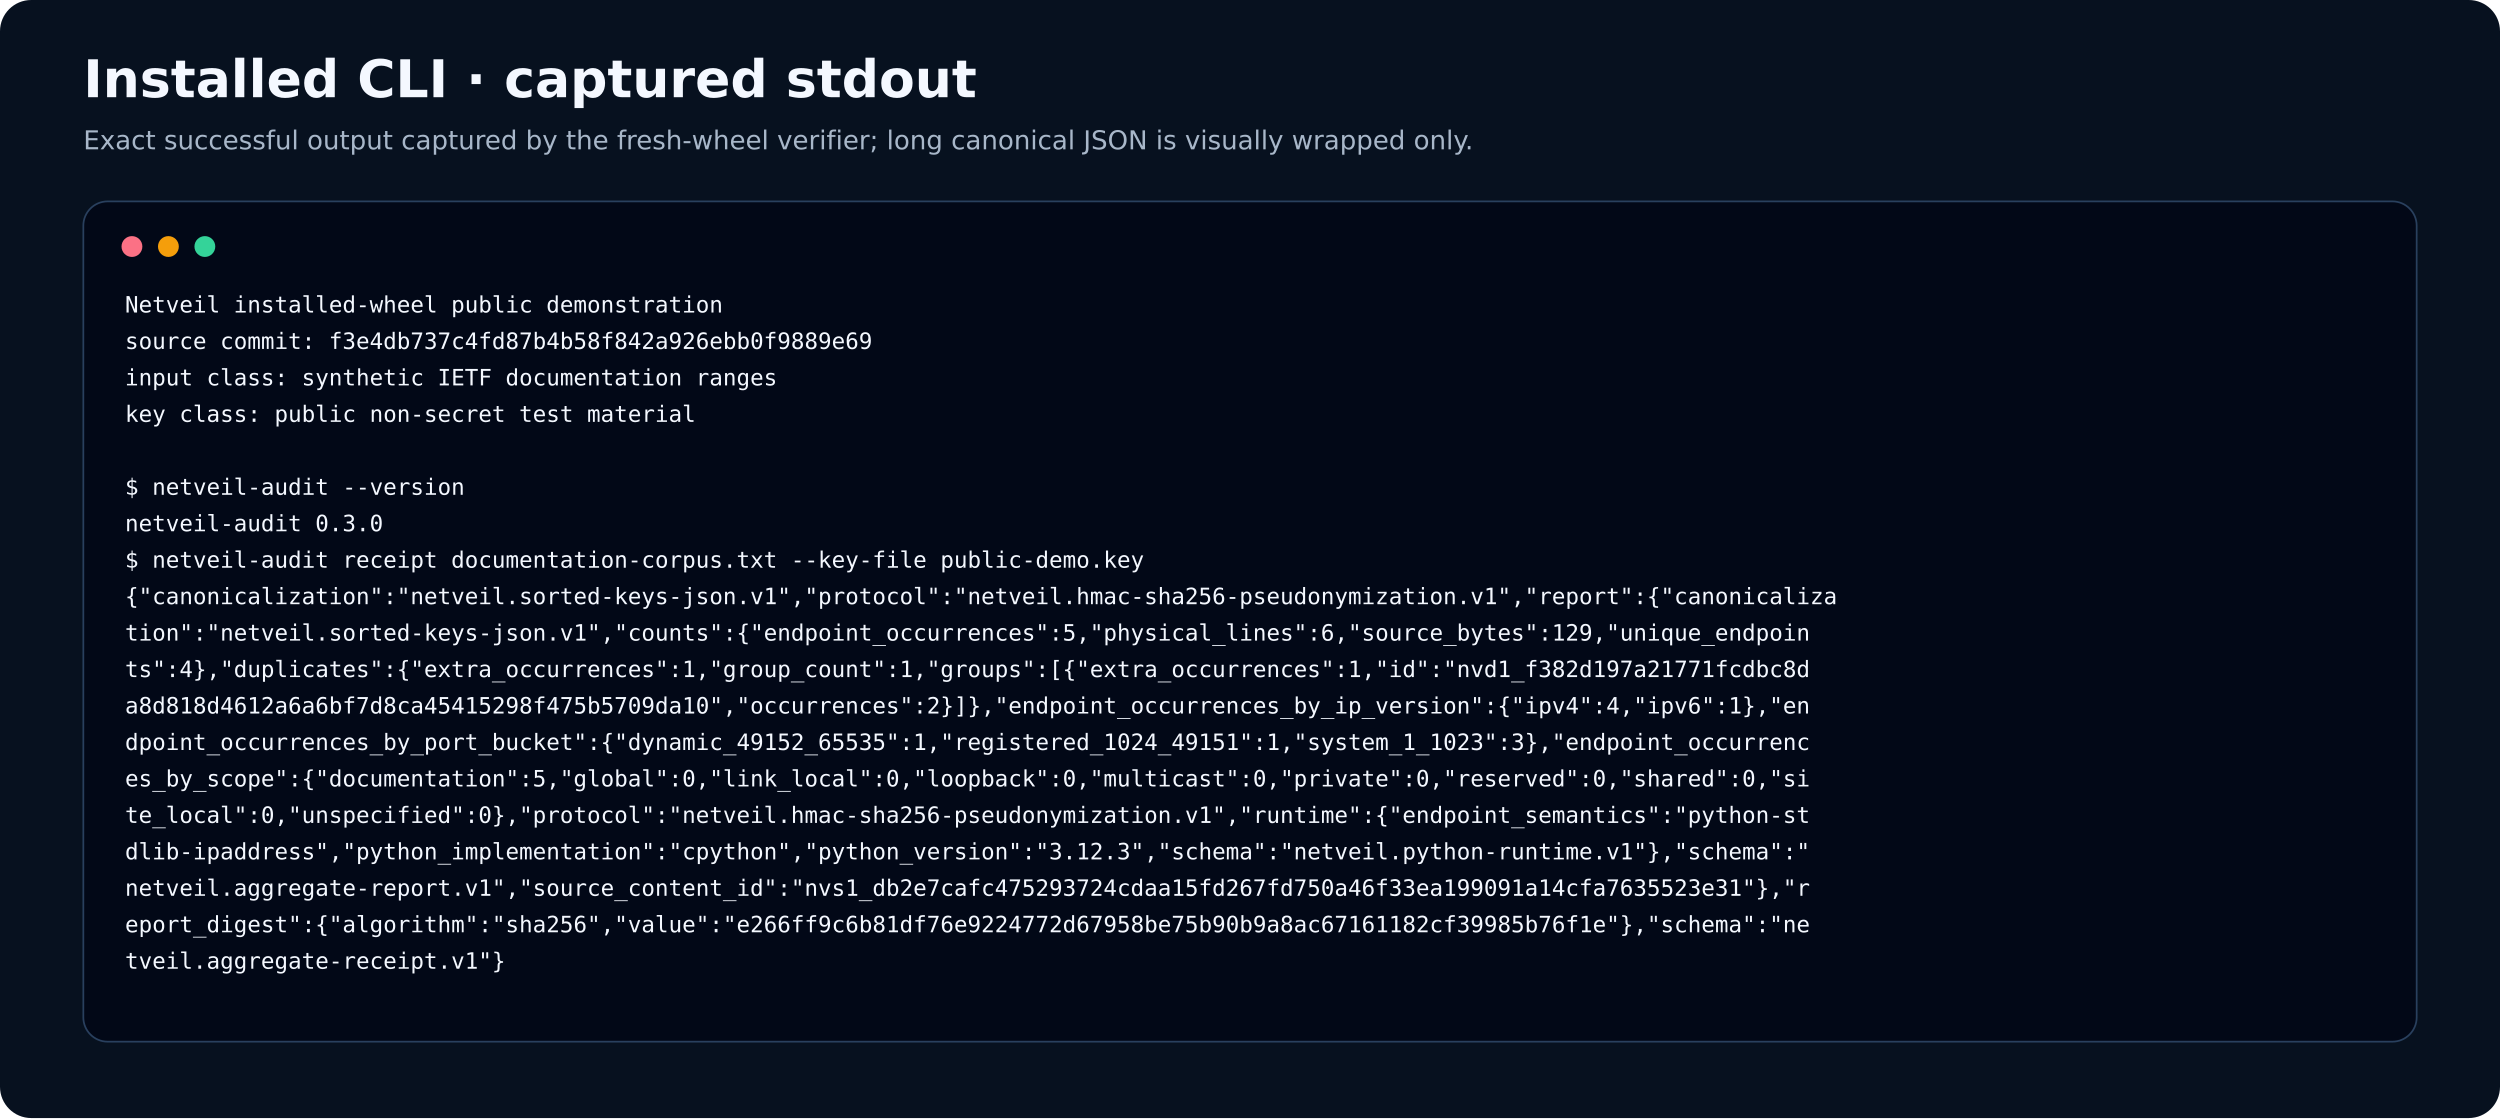
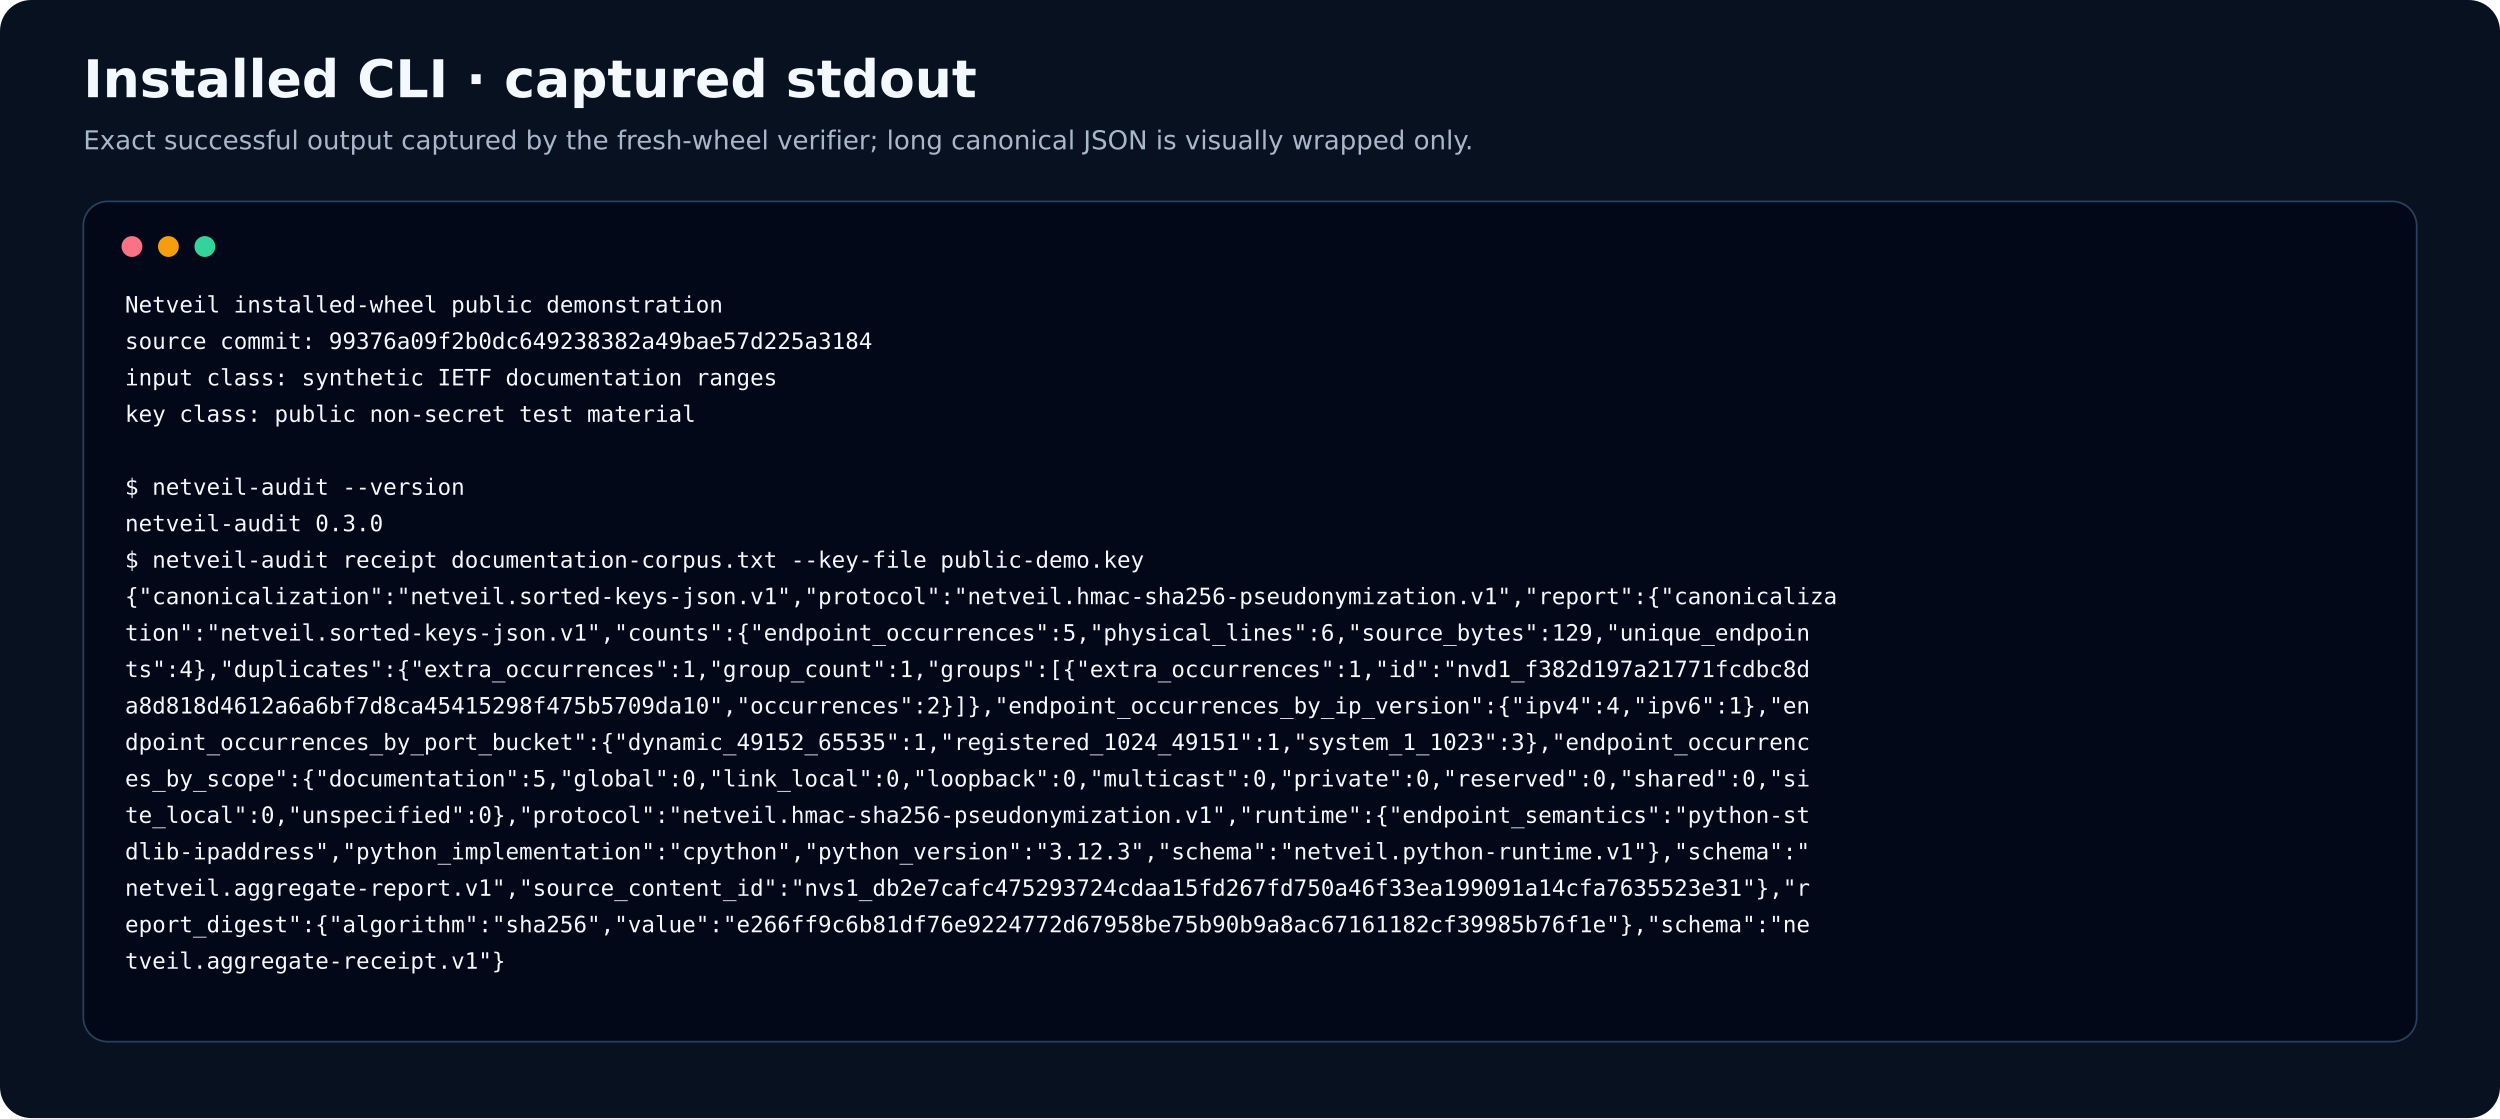
<svg xmlns="http://www.w3.org/2000/svg" width="1440" height="644" viewBox="0 0 1440 644" role="img" aria-labelledby="title description">
  <style>
.bg{fill:#07111f}
.panel{fill:#101d31;stroke:#29405e;stroke-width:1.5}
.panel-alt{fill:#0c1728;stroke:#29405e;stroke-width:1.5}
.title{fill:#f4f8ff;font:700 30px DejaVu Sans,Arial,sans-serif}
.subtitle{fill:#a8b7c9;font:15px DejaVu Sans,Arial,sans-serif}
.label{fill:#f4f8ff;font:600 16px DejaVu Sans,Arial,sans-serif}
.small{fill:#a8b7c9;font:13px DejaVu Sans,Arial,sans-serif}
.mono{fill:#f4f8ff;font:13px DejaVu Sans Mono,ui-monospace,SFMono-Regular,Consolas,monospace}
.mono-small{fill:#a8b7c9;font:12px DejaVu Sans Mono,ui-monospace,SFMono-Regular,Consolas,monospace}
.pass{fill:#86efac;font:600 13px DejaVu Sans,Arial,sans-serif}
.warn{fill:#fcd34d;font:600 13px DejaVu Sans,Arial,sans-serif}
</style>
  <rect class="bg" width="1440" height="644" rx="18" />
  <text x="48" y="56" class="title">Installed CLI · captured stdout</text>
  <text x="48" y="86" class="subtitle">Exact successful output captured by the fresh-wheel verifier; long canonical JSON is visually wrapped only.</text>
  <rect x="48" y="116" width="1344" height="484" rx="14" fill="#020817" stroke="#29405e" />
  <circle cx="76" cy="142" r="6" fill="#fb7185" />
  <circle cx="97" cy="142" r="6" fill="#f59e0b" />
  <circle cx="118" cy="142" r="6" fill="#34d399" />
  <text x="72" y="180" class="mono" fill="#f4f8ff">Netveil installed-wheel public demonstration</text>
-   <text x="72" y="201" class="mono" fill="#f4f8ff">source commit: f3e4db737c4fd87b4b58f842a926ebb0f9889e69</text>
+   <text x="72" y="201" class="mono" fill="#f4f8ff">source commit: 99376a09f2b0dc649238382a49bae57d225a3184</text>
  <text x="72" y="222" class="mono" fill="#f4f8ff">input class: synthetic IETF documentation ranges</text>
  <text x="72" y="243" class="mono" fill="#f4f8ff">key class: public non-secret test material</text>
  <text x="72" y="264" class="mono" fill="#f4f8ff" />
  <text x="72" y="285" class="mono" fill="#67e8f9">$ netveil-audit --version</text>
  <text x="72" y="306" class="mono" fill="#f4f8ff">netveil-audit 0.3.0</text>
  <text x="72" y="327" class="mono" fill="#67e8f9">$ netveil-audit receipt documentation-corpus.txt --key-file public-demo.key</text>
  <text x="72" y="348" class="mono" fill="#f4f8ff">{"canonicalization":"netveil.sorted-keys-json.v1","protocol":"netveil.hmac-sha256-pseudonymization.v1","report":{"canonicaliza</text>
  <text x="72" y="369" class="mono" fill="#f4f8ff">  tion":"netveil.sorted-keys-json.v1","counts":{"endpoint_occurrences":5,"physical_lines":6,"source_bytes":129,"unique_endpoin</text>
  <text x="72" y="390" class="mono" fill="#f4f8ff">  ts":4},"duplicates":{"extra_occurrences":1,"group_count":1,"groups":[{"extra_occurrences":1,"id":"nvd1_f382d197a21771fcdbc8d</text>
  <text x="72" y="411" class="mono" fill="#f4f8ff">  a8d818d4612a6a6bf7d8ca45415298f475b5709da10","occurrences":2}]},"endpoint_occurrences_by_ip_version":{"ipv4":4,"ipv6":1},"en</text>
  <text x="72" y="432" class="mono" fill="#f4f8ff">  dpoint_occurrences_by_port_bucket":{"dynamic_49152_65535":1,"registered_1024_49151":1,"system_1_1023":3},"endpoint_occurrenc</text>
  <text x="72" y="453" class="mono" fill="#f4f8ff">  es_by_scope":{"documentation":5,"global":0,"link_local":0,"loopback":0,"multicast":0,"private":0,"reserved":0,"shared":0,"si</text>
  <text x="72" y="474" class="mono" fill="#f4f8ff">  te_local":0,"unspecified":0},"protocol":"netveil.hmac-sha256-pseudonymization.v1","runtime":{"endpoint_semantics":"python-st</text>
  <text x="72" y="495" class="mono" fill="#f4f8ff">  dlib-ipaddress","python_implementation":"cpython","python_version":"3.12.3","schema":"netveil.python-runtime.v1"},"schema":"</text>
  <text x="72" y="516" class="mono" fill="#f4f8ff">  netveil.aggregate-report.v1","source_content_id":"nvs1_db2e7cafc475293724cdaa15fd267fd750a46f33ea199091a14cfa7635523e31"},"r</text>
  <text x="72" y="537" class="mono" fill="#f4f8ff">  eport_digest":{"algorithm":"sha256","value":"e266ff9c6b81df76e9224772d67958be75b90b9a8ac67161182cf39985b76f1e"},"schema":"ne</text>
  <text x="72" y="558" class="mono" fill="#f4f8ff">  tveil.aggregate-receipt.v1"}</text>
</svg>
